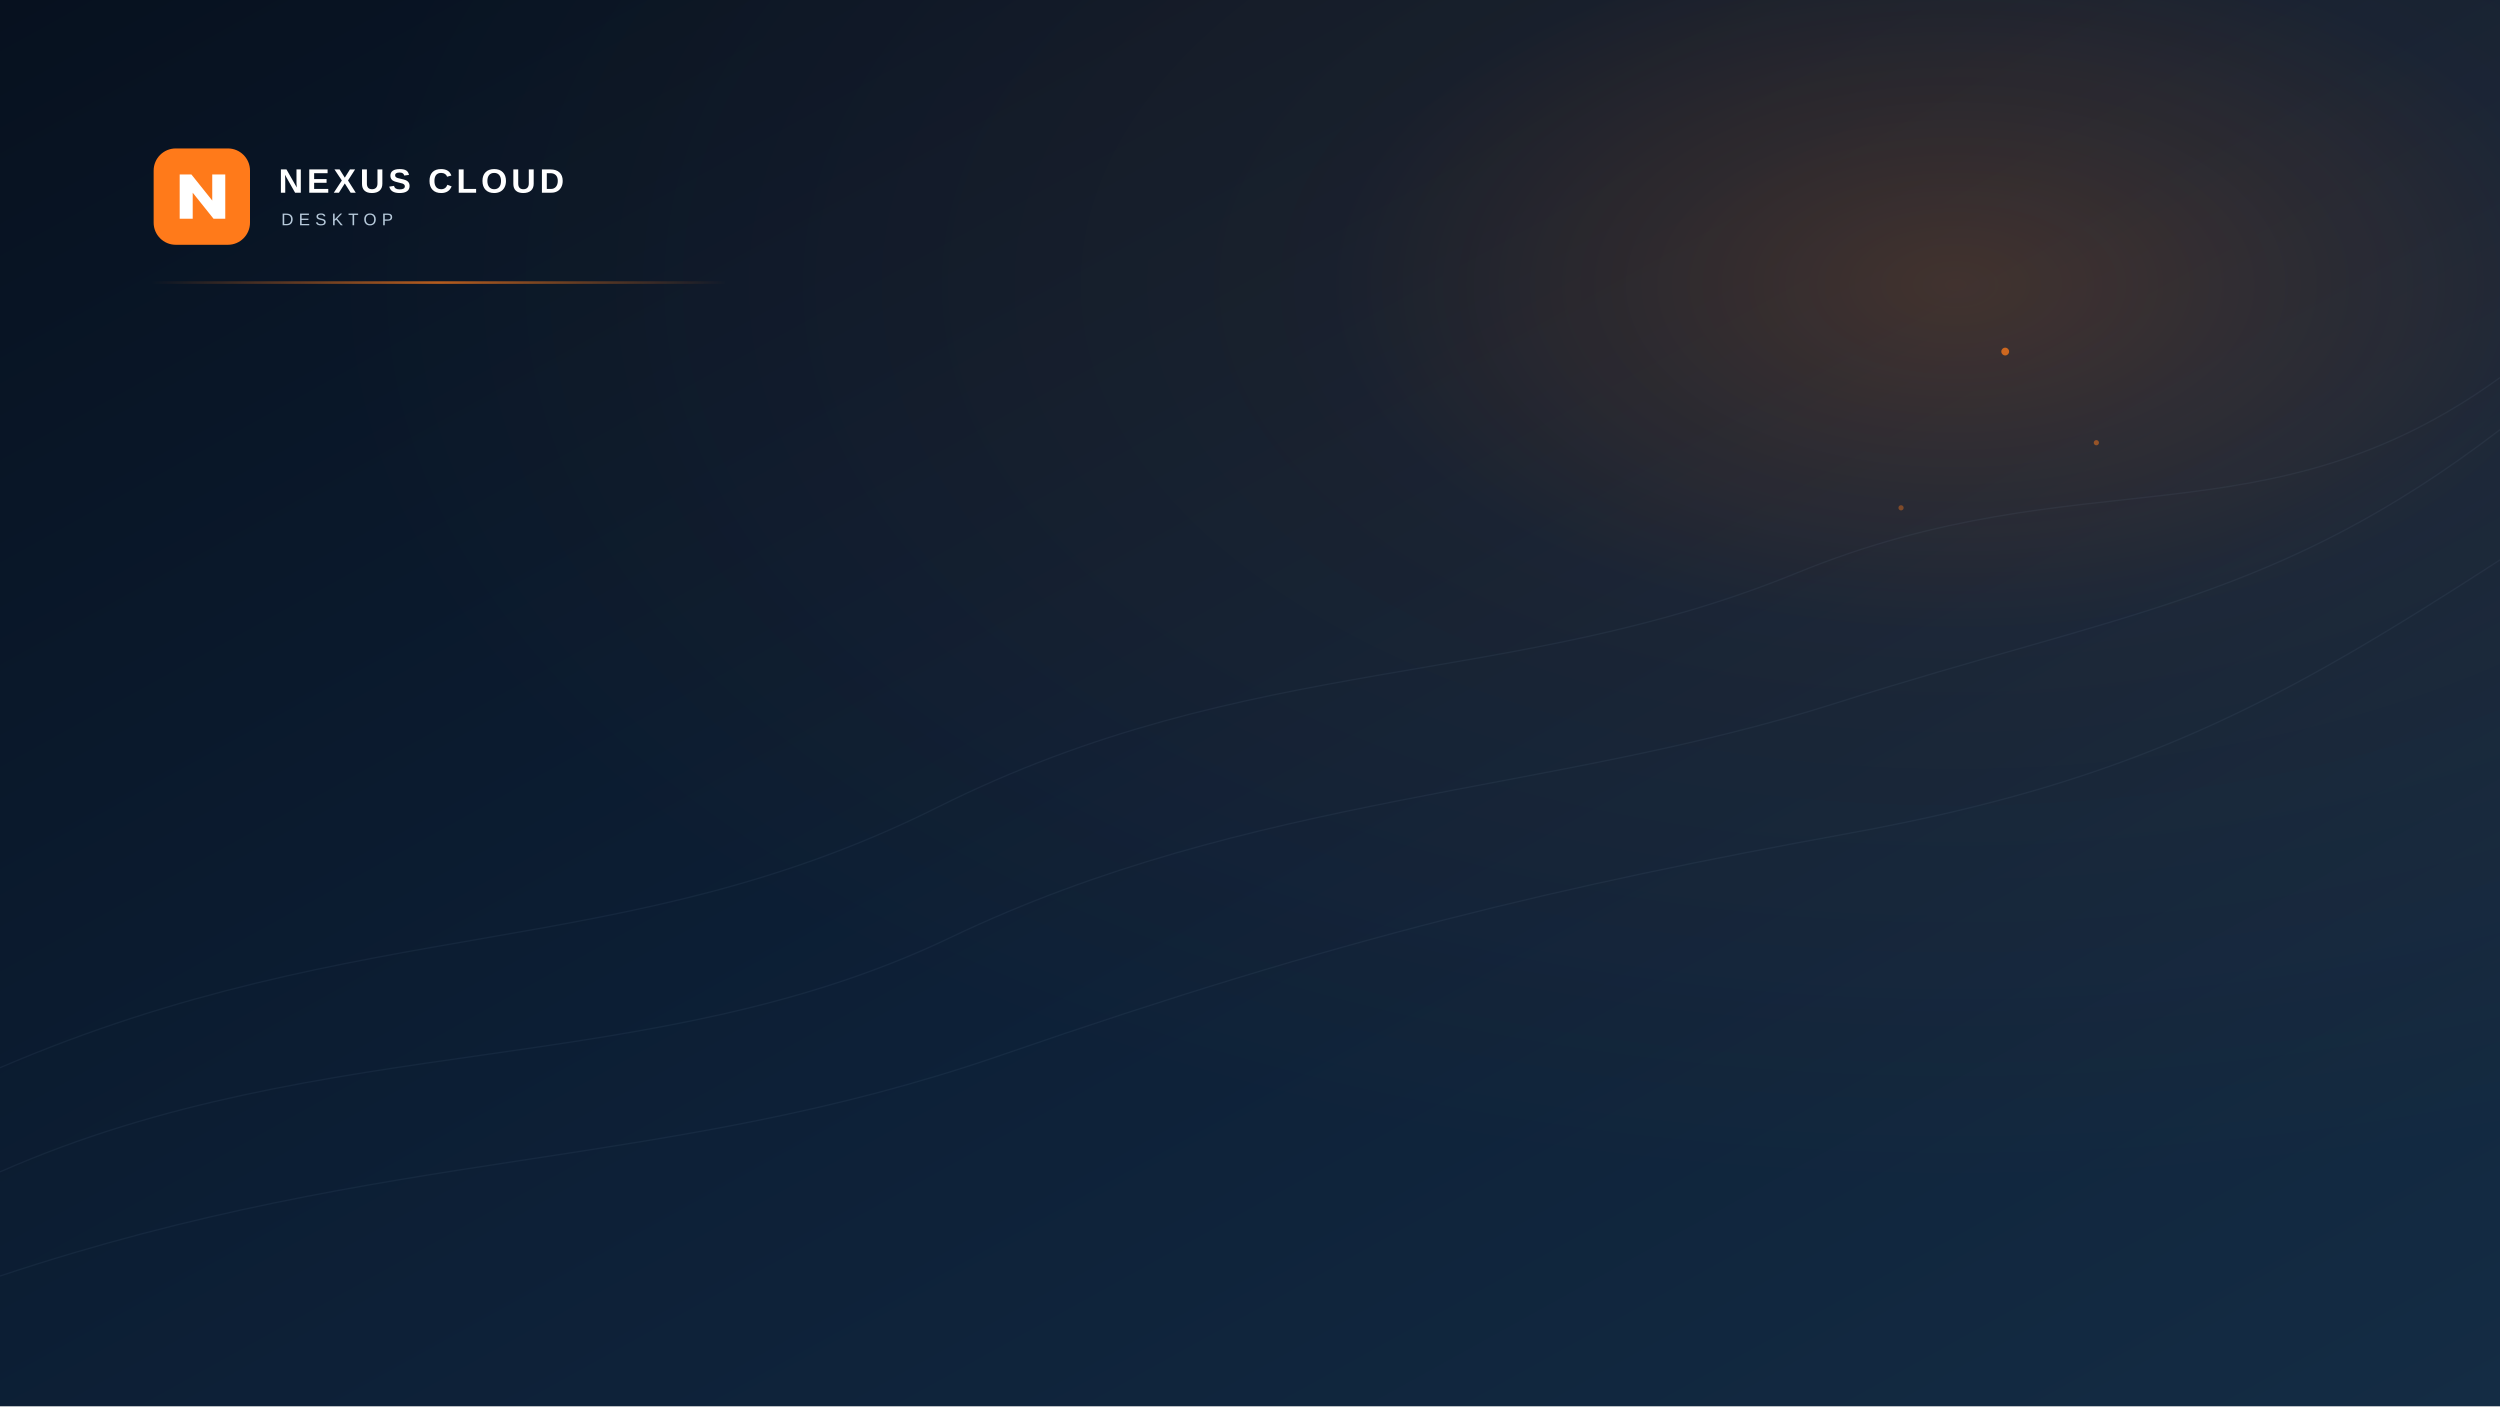
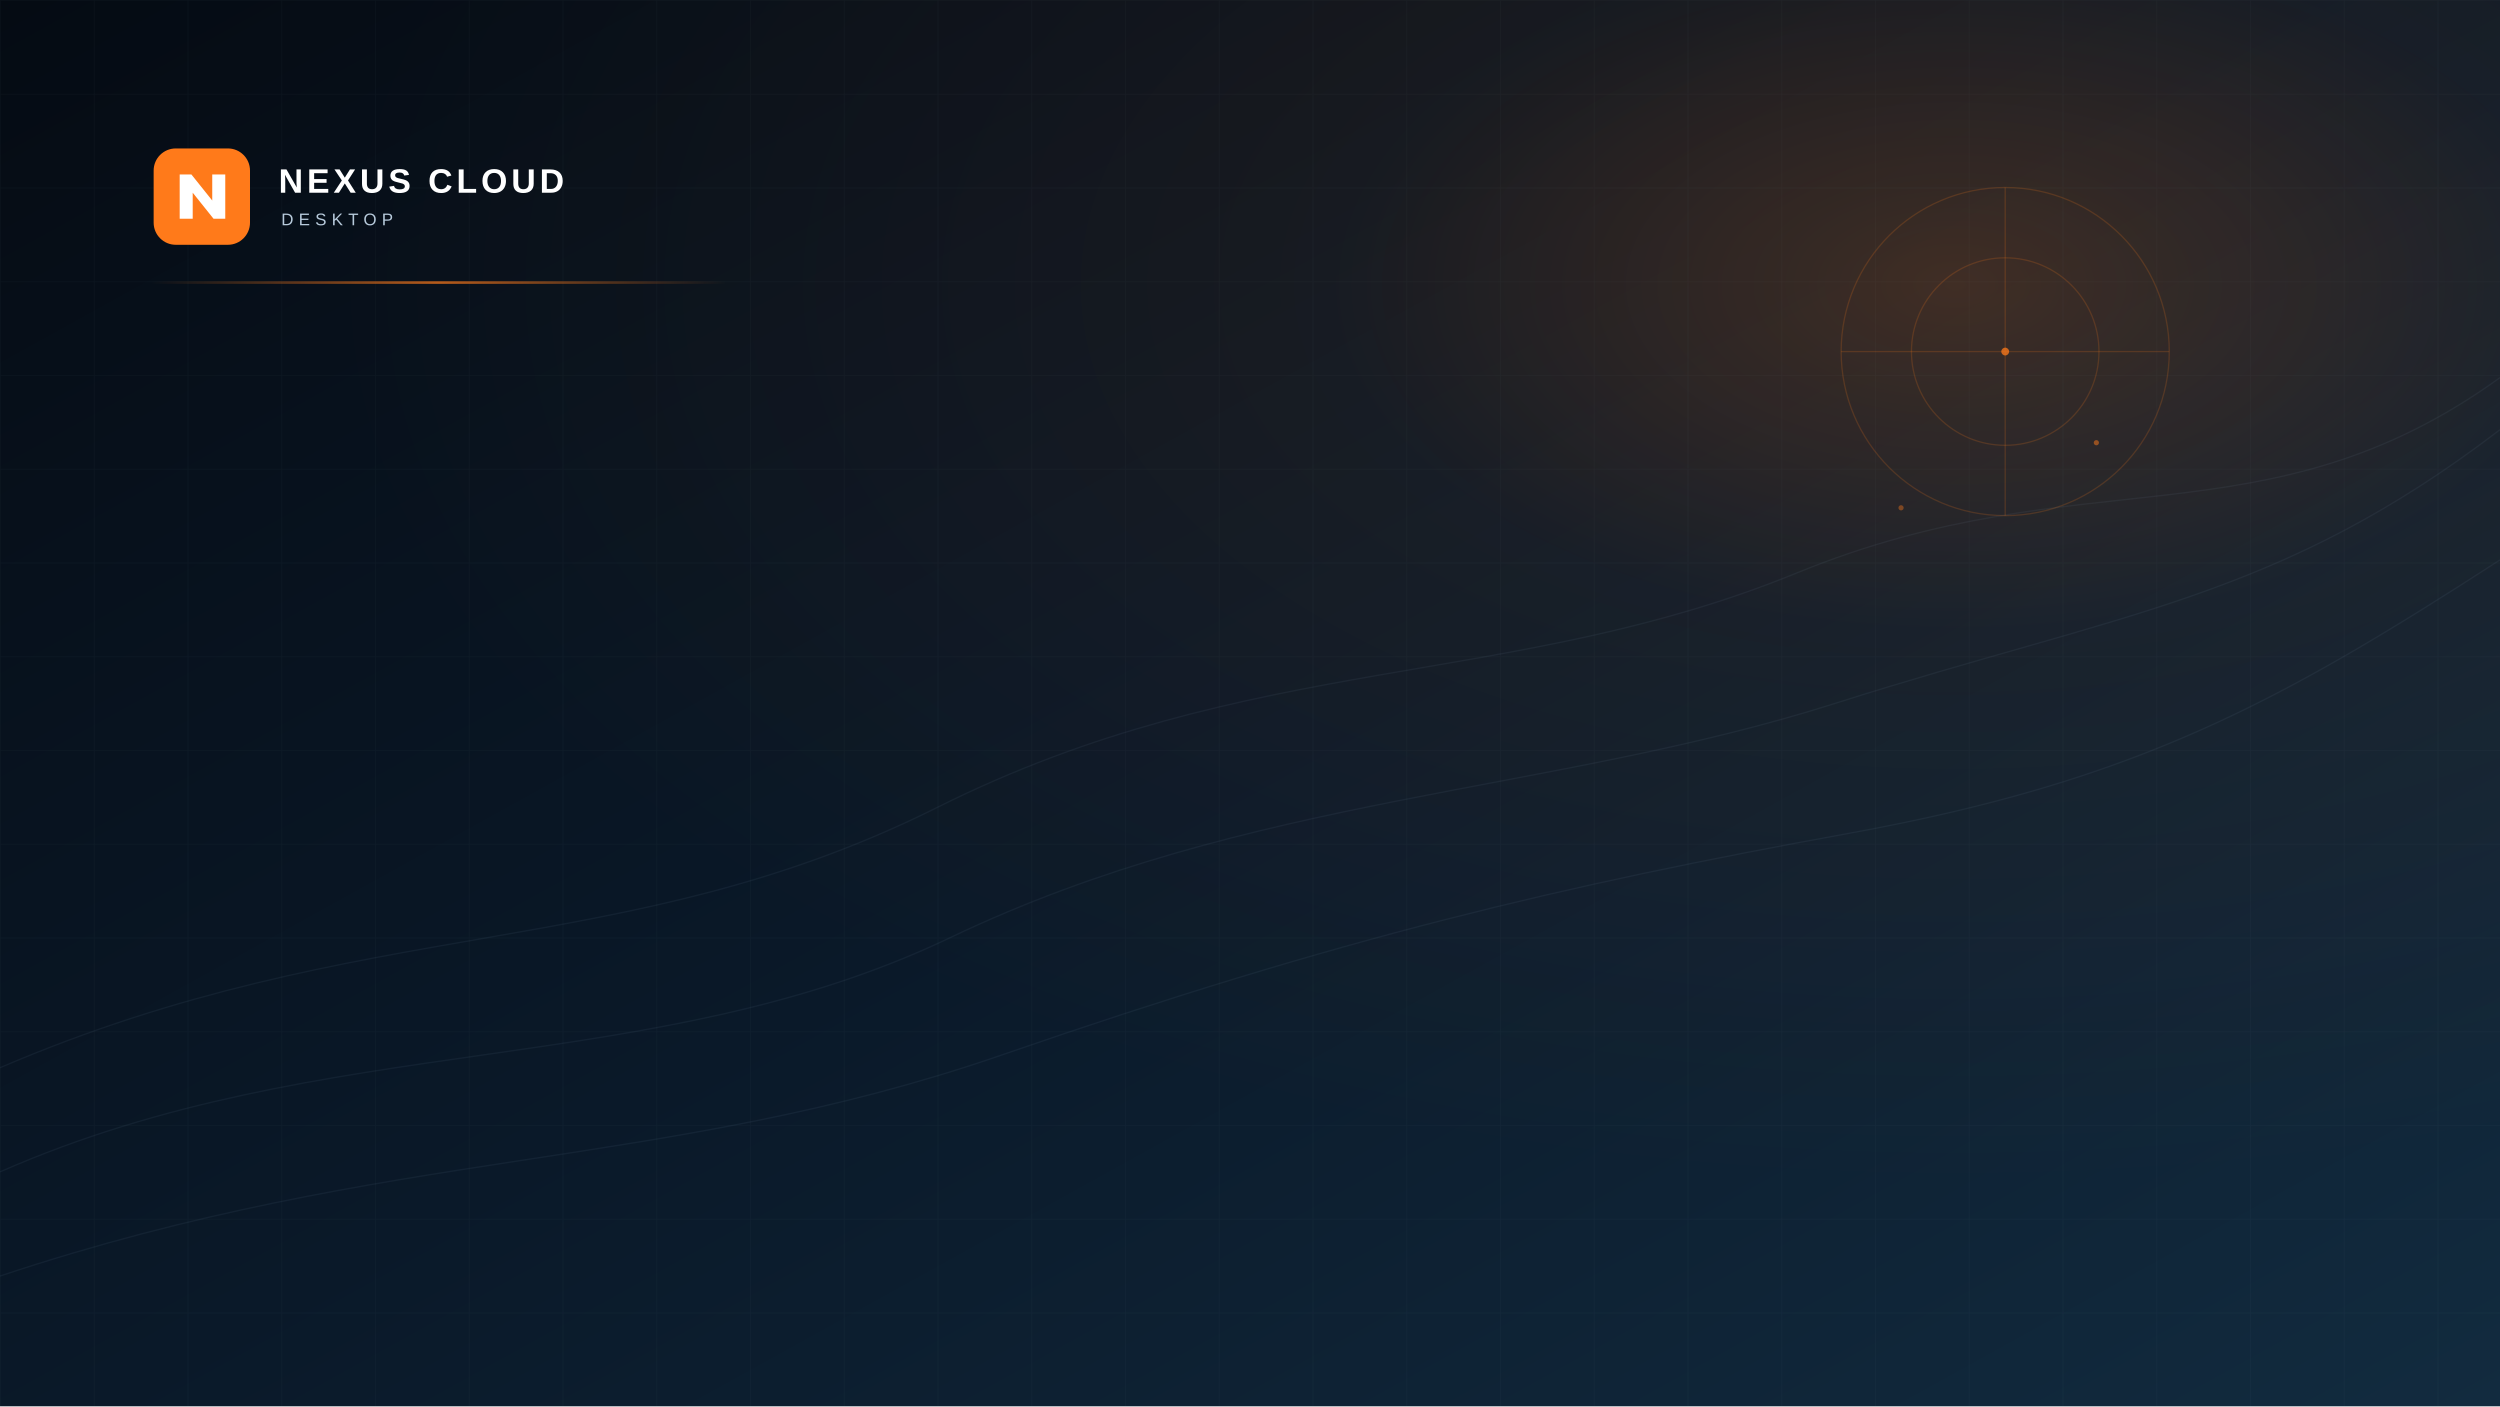
<svg xmlns="http://www.w3.org/2000/svg" width="1920" height="1080" viewBox="0 0 1920 1080">
  <defs>
    <linearGradient id="background" x1="0" y1="0" x2="1" y2="1">
-       <stop offset="0" stop-color="#07111f" />
-       <stop offset="0.55" stop-color="#0d2037" />
-       <stop offset="1" stop-color="#142c44" />
+       <stop offset="0" stop-color="#050b13" />
+       <stop offset="0.52" stop-color="#0a1929" />
+       <stop offset="1" stop-color="#122b3f" />
    </linearGradient>
    <radialGradient id="glow" cx="0.78" cy="0.2" r="0.65">
      <stop offset="0" stop-color="#ff7a1a" stop-opacity="0.22" />
      <stop offset="0.38" stop-color="#ff7a1a" stop-opacity="0.06" />
      <stop offset="1" stop-color="#ff7a1a" stop-opacity="0" />
    </radialGradient>
    <linearGradient id="line" x1="0" y1="0" x2="1" y2="0">
      <stop offset="0" stop-color="#ff7a1a" stop-opacity="0" />
      <stop offset="0.5" stop-color="#ff7a1a" stop-opacity="0.7" />
      <stop offset="1" stop-color="#ff7a1a" stop-opacity="0" />
    </linearGradient>
+     <pattern id="mesh" width="72" height="72" patternUnits="userSpaceOnUse">
+       <path d="M72 0H0v72" fill="none" stroke="#b8d7ef" stroke-opacity="0.035" />
+     </pattern>
  </defs>
  <rect width="1920" height="1080" fill="url(#background)" />
  <rect width="1920" height="1080" fill="url(#glow)" />
+   <rect width="1920" height="1080" fill="url(#mesh)" />
  <g fill="none" stroke="#8fb5d4" stroke-opacity="0.07">
    <path d="M0 820C280 700 480 740 720 620s440-90 660-180 360-20 540-150" />
    <path d="M0 900c250-110 500-70 730-180s460-110 680-180 340-80 510-210" />
    <path d="M0 980c300-100 510-80 770-170s430-130 650-170 330-100 500-210" />
  </g>
  <g transform="translate(118 114)">
    <rect width="74" height="74" rx="17" fill="#ff7a1a" />
    <path d="M20 54V20h9l16 20V20h10v34h-9L30 34v20z" fill="#fff" />
    <text x="96" y="34" fill="#fff" font-family="Arial, sans-serif" font-size="26" font-weight="700" letter-spacing="3">NEXUS CLOUD</text>
    <text x="98" y="59" fill="#b7cadb" font-family="Arial, sans-serif" font-size="13" letter-spacing="4">DESKTOP</text>
  </g>
  <rect x="116" y="216" width="442" height="2" rx="1" fill="url(#line)" />
  <circle cx="1540" cy="270" r="3" fill="#ff7a1a" opacity="0.75" />
  <circle cx="1610" cy="340" r="2" fill="#ff7a1a" opacity="0.5" />
  <circle cx="1460" cy="390" r="2" fill="#ff7a1a" opacity="0.4" />
+   <g fill="none" stroke="#ff7a1a" stroke-opacity="0.18">
+     <circle cx="1540" cy="270" r="72" />
+     <circle cx="1540" cy="270" r="126" />
+     <path d="M1414 270h252M1540 144v252" />
+   </g>
</svg>
